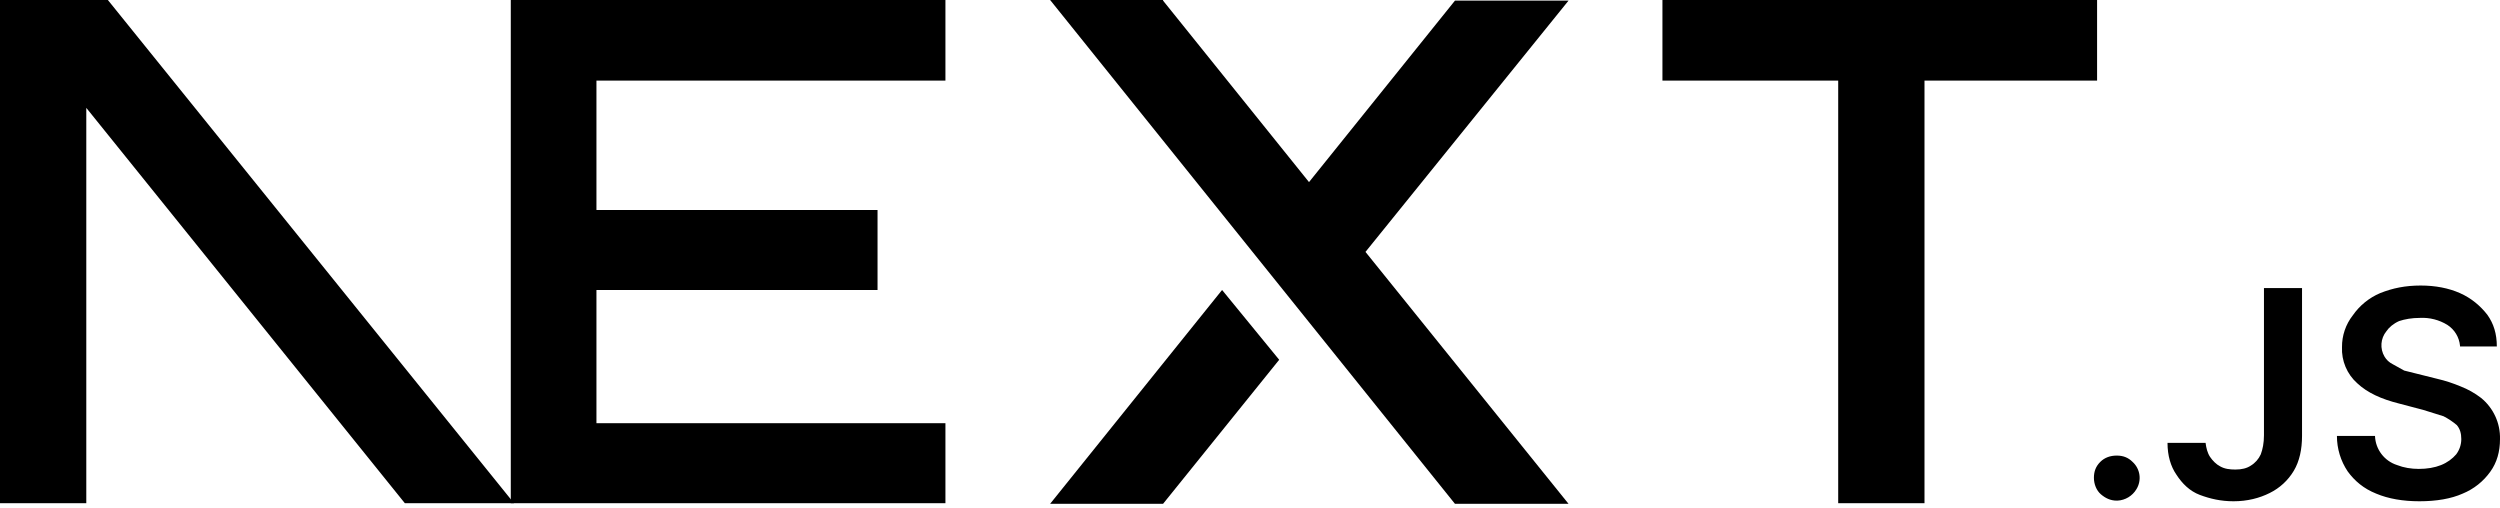
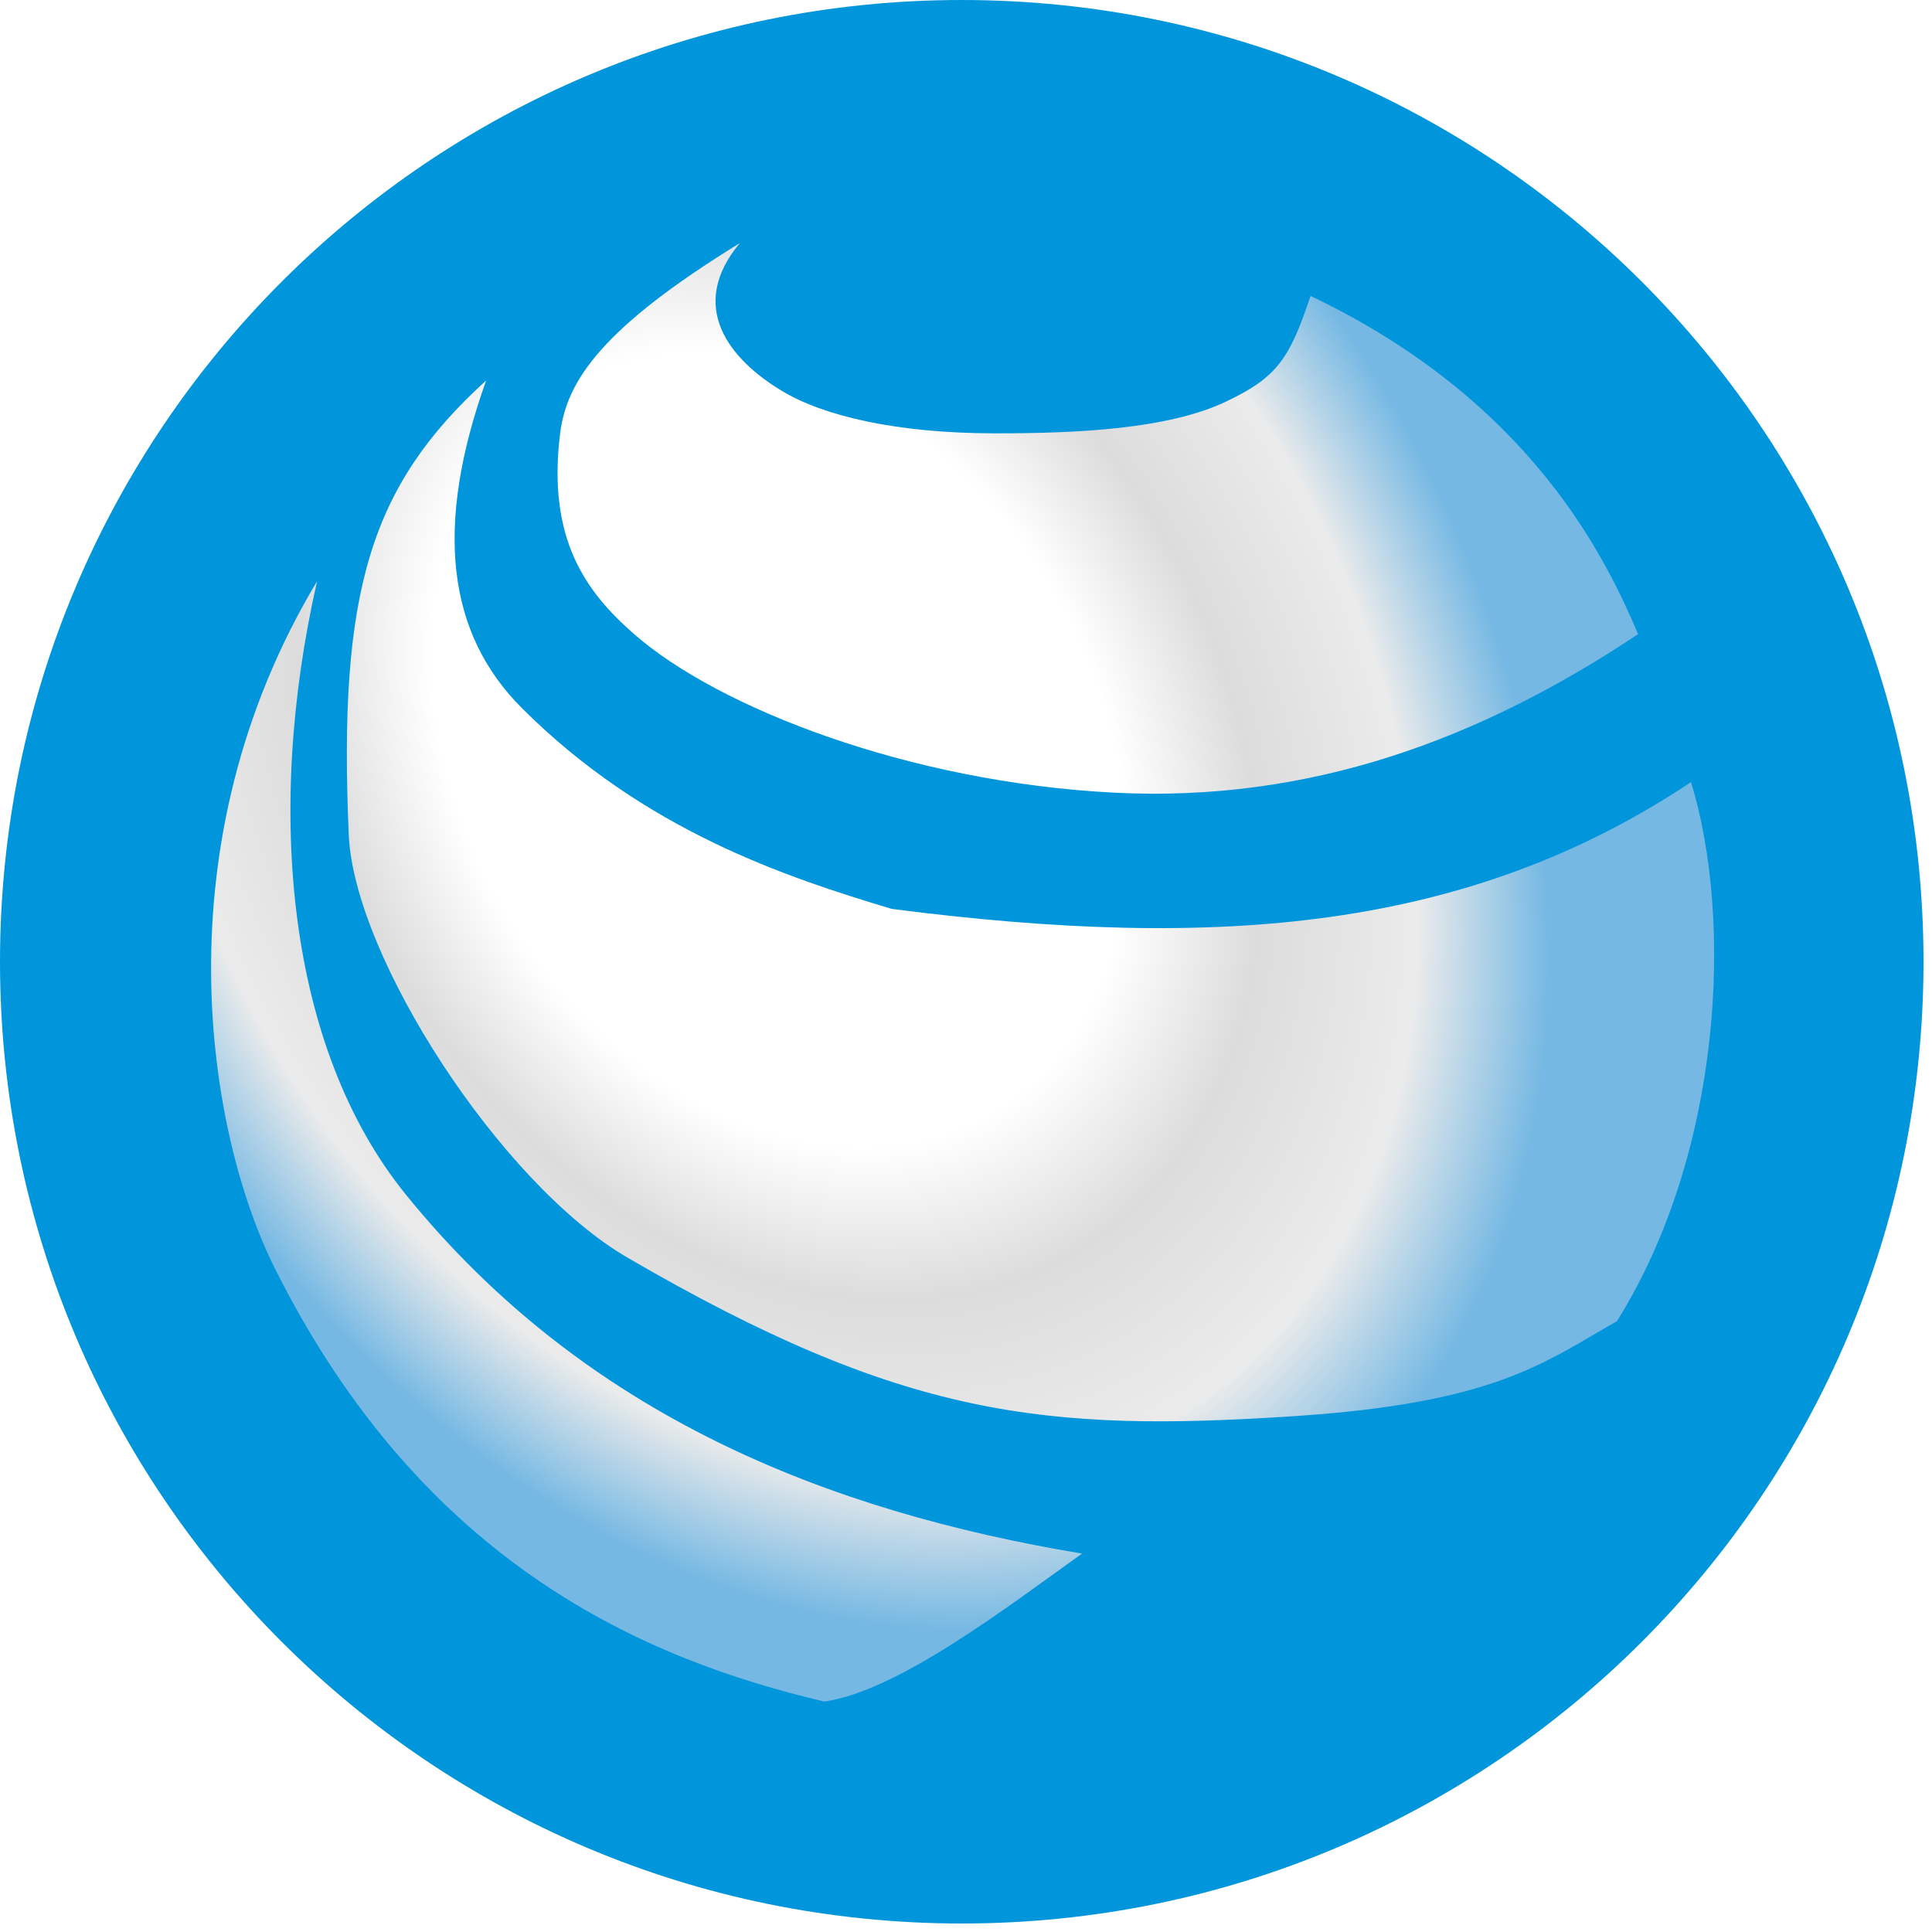
- <svg xmlns="http://www.w3.org/2000/svg" fill="none" viewBox="0 0 394 80">
-   <path fill="#000" d="M262 0h68.5v12.7h-27.2v66.6h-13.6V12.7H262V0ZM149 0v12.7H94v20.4h44.3v12.6H94v21h55v12.6H80.5V0h68.7zm34.3 0h-17.8l63.8 79.4h17.9l-32-39.7 32-39.6h-17.9l-23 28.6-23-28.6zm18.3 56.7-9-11-27.1 33.7h17.8l18.3-22.7z" />
-   <path fill="#000" d="M81 79.3 17 0H0v79.3h13.6V17l50.2 62.3H81Zm252.6-.4c-1 0-1.8-.4-2.5-1s-1.1-1.6-1.1-2.6.3-1.8 1-2.5 1.6-1 2.6-1 1.8.3 2.5 1a3.4 3.4 0 0 1 .6 4.3 3.7 3.7 0 0 1-3 1.8zm23.2-33.5h6v23.3c0 2.1-.4 4-1.3 5.5a9.1 9.1 0 0 1-3.8 3.5c-1.6.8-3.5 1.3-5.7 1.3-2 0-3.7-.4-5.3-1s-2.8-1.8-3.7-3.2c-.9-1.3-1.4-3-1.4-5h6c.1.8.3 1.6.7 2.2s1 1.2 1.6 1.5c.7.4 1.5.5 2.4.5 1 0 1.8-.2 2.4-.6a4 4 0 0 0 1.6-1.8c.3-.8.5-1.8.5-3V45.5zm30.9 9.1a4.4 4.4 0 0 0-2-3.3 7.5 7.5 0 0 0-4.3-1.1c-1.3 0-2.4.2-3.3.5-.9.4-1.6 1-2 1.6a3.5 3.5 0 0 0-.3 4c.3.5.7.9 1.3 1.2l1.8 1 2 .5 3.2.8c1.3.3 2.5.7 3.7 1.2a13 13 0 0 1 3.2 1.8 8.1 8.1 0 0 1 3 6.5c0 2-.5 3.7-1.5 5.1a10 10 0 0 1-4.4 3.5c-1.8.8-4.1 1.2-6.8 1.2-2.6 0-4.9-.4-6.8-1.2-2-.8-3.4-2-4.5-3.5a10 10 0 0 1-1.7-5.6h6a5 5 0 0 0 3.5 4.6c1 .4 2.2.6 3.4.6 1.3 0 2.5-.2 3.5-.6 1-.4 1.8-1 2.4-1.7a4 4 0 0 0 .8-2.4c0-.9-.2-1.6-.7-2.2a11 11 0 0 0-2.1-1.4l-3.2-1-3.8-1c-2.8-.7-5-1.7-6.6-3.2a7.2 7.2 0 0 1-2.4-5.7 8 8 0 0 1 1.7-5 10 10 0 0 1 4.3-3.5c2-.8 4-1.2 6.4-1.2 2.3 0 4.4.4 6.2 1.2 1.8.8 3.2 2 4.3 3.4 1 1.4 1.5 3 1.5 5h-5.8z" />
+ <svg xmlns="http://www.w3.org/2000/svg" width="73" height="73" viewBox="0 0 73 73" fill="none">
+   <path d="M36.339 72.679C56.409 72.679 72.679 56.409 72.679 36.339C72.679 16.27 56.409 0 36.339 0C16.27 0 0 16.27 0 36.339C0 56.409 16.27 72.679 36.339 72.679Z" fill="#0195DB" />
+   <mask id="mask0_86_10" style="mask-type:alpha" maskUnits="userSpaceOnUse" x="7" y="9" width="58" height="56">
+     <path d="M21.165 16.373C21.413 14.376 22.762 12.379 27.954 9.185C25.957 11.581 27.554 13.577 29.551 14.775C31.148 15.734 33.92 16.367 37.538 16.373C40.632 16.378 44.114 16.226 46.323 15.175C48.248 14.258 48.719 13.577 49.518 11.181C57.904 15.175 60.699 21.165 61.897 23.96C55.907 27.953 49.469 30.331 42.082 29.95C34.343 29.551 27.155 26.755 23.96 23.96C22.135 22.363 20.669 20.366 21.165 16.373Z" fill="#D9D9D9" />
+     <path d="M10.383 47.92C7.826 42.806 5.99 31.947 11.98 21.963C9.983 30.749 10.889 39.644 15.326 45.125C22.115 53.511 31.3 57.105 40.884 58.702C38.088 60.699 33.943 63.894 31.148 64.293C24.359 62.696 15.973 59.102 10.383 47.92Z" fill="#D9D9D9" />
+     <path d="M18.369 14.376C13.977 18.369 12.779 22.363 13.178 31.547C13.378 36.142 18.909 44.725 23.712 47.521C34.102 53.567 39.495 54.124 48.87 53.511C56.458 53.015 58.303 51.514 61.098 49.917C65.091 43.527 65.491 34.742 63.894 29.551C55.508 35.141 46.075 35.94 33.696 34.343C29.702 33.145 24.344 31.38 19.719 26.755C16.924 23.96 16.373 19.967 18.369 14.376Z" fill="#D9D9D9" />
+   </mask>
+   <g mask="url(#mask0_86_10)">
+     <path d="M69.484 8.785H-46.323V117.404H69.484V8.785Z" fill="url(#paint0_radial_86_10)" />
+   </g>
+   <defs>
+     <radialGradient id="paint0_radial_86_10" cx="0" cy="0" r="1" gradientUnits="userSpaceOnUse" gradientTransform="translate(29.5507 28.3525) rotate(-29.6384) scale(26.6479 35.1315)">
+       <stop stop-color="white" />
+       <stop offset="0.45" stop-color="white" />
+       <stop offset="0.623" stop-color="#DCDCDC" />
+       <stop offset="0.828" stop-color="#EBEBEB" />
+       <stop offset="1" stop-color="#75B8E3" />
+     </radialGradient>
+   </defs>
</svg>
